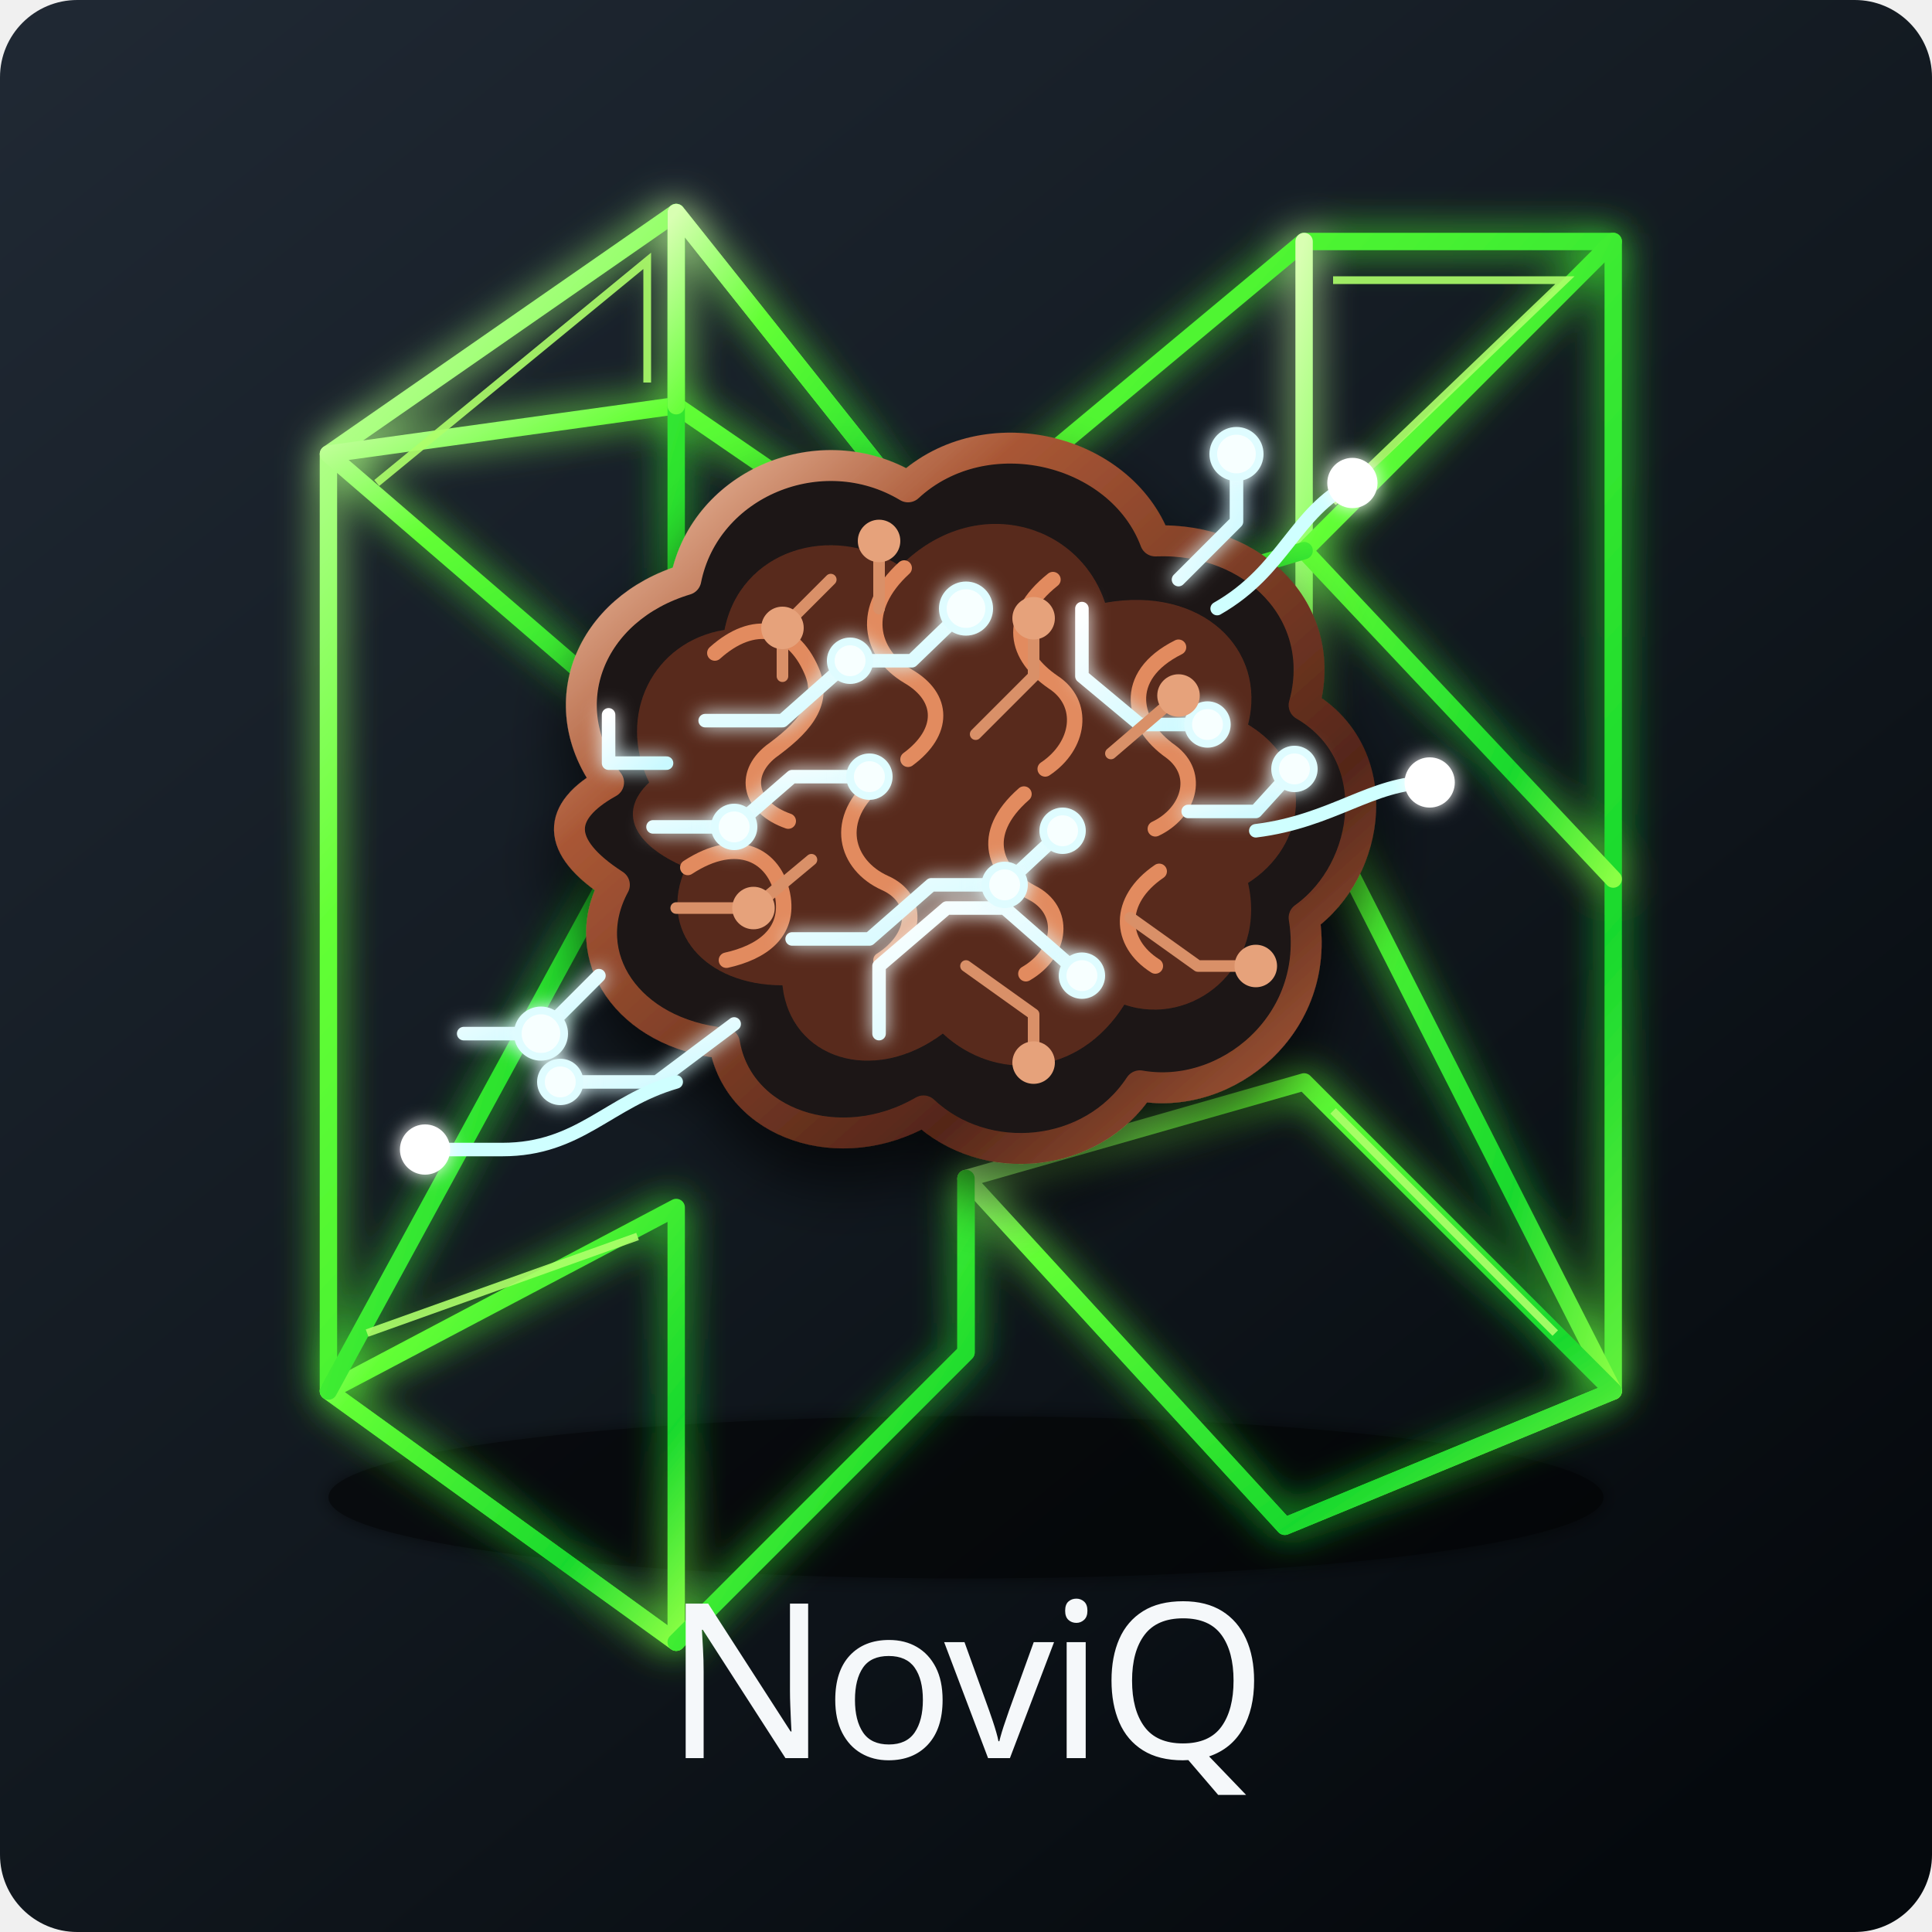
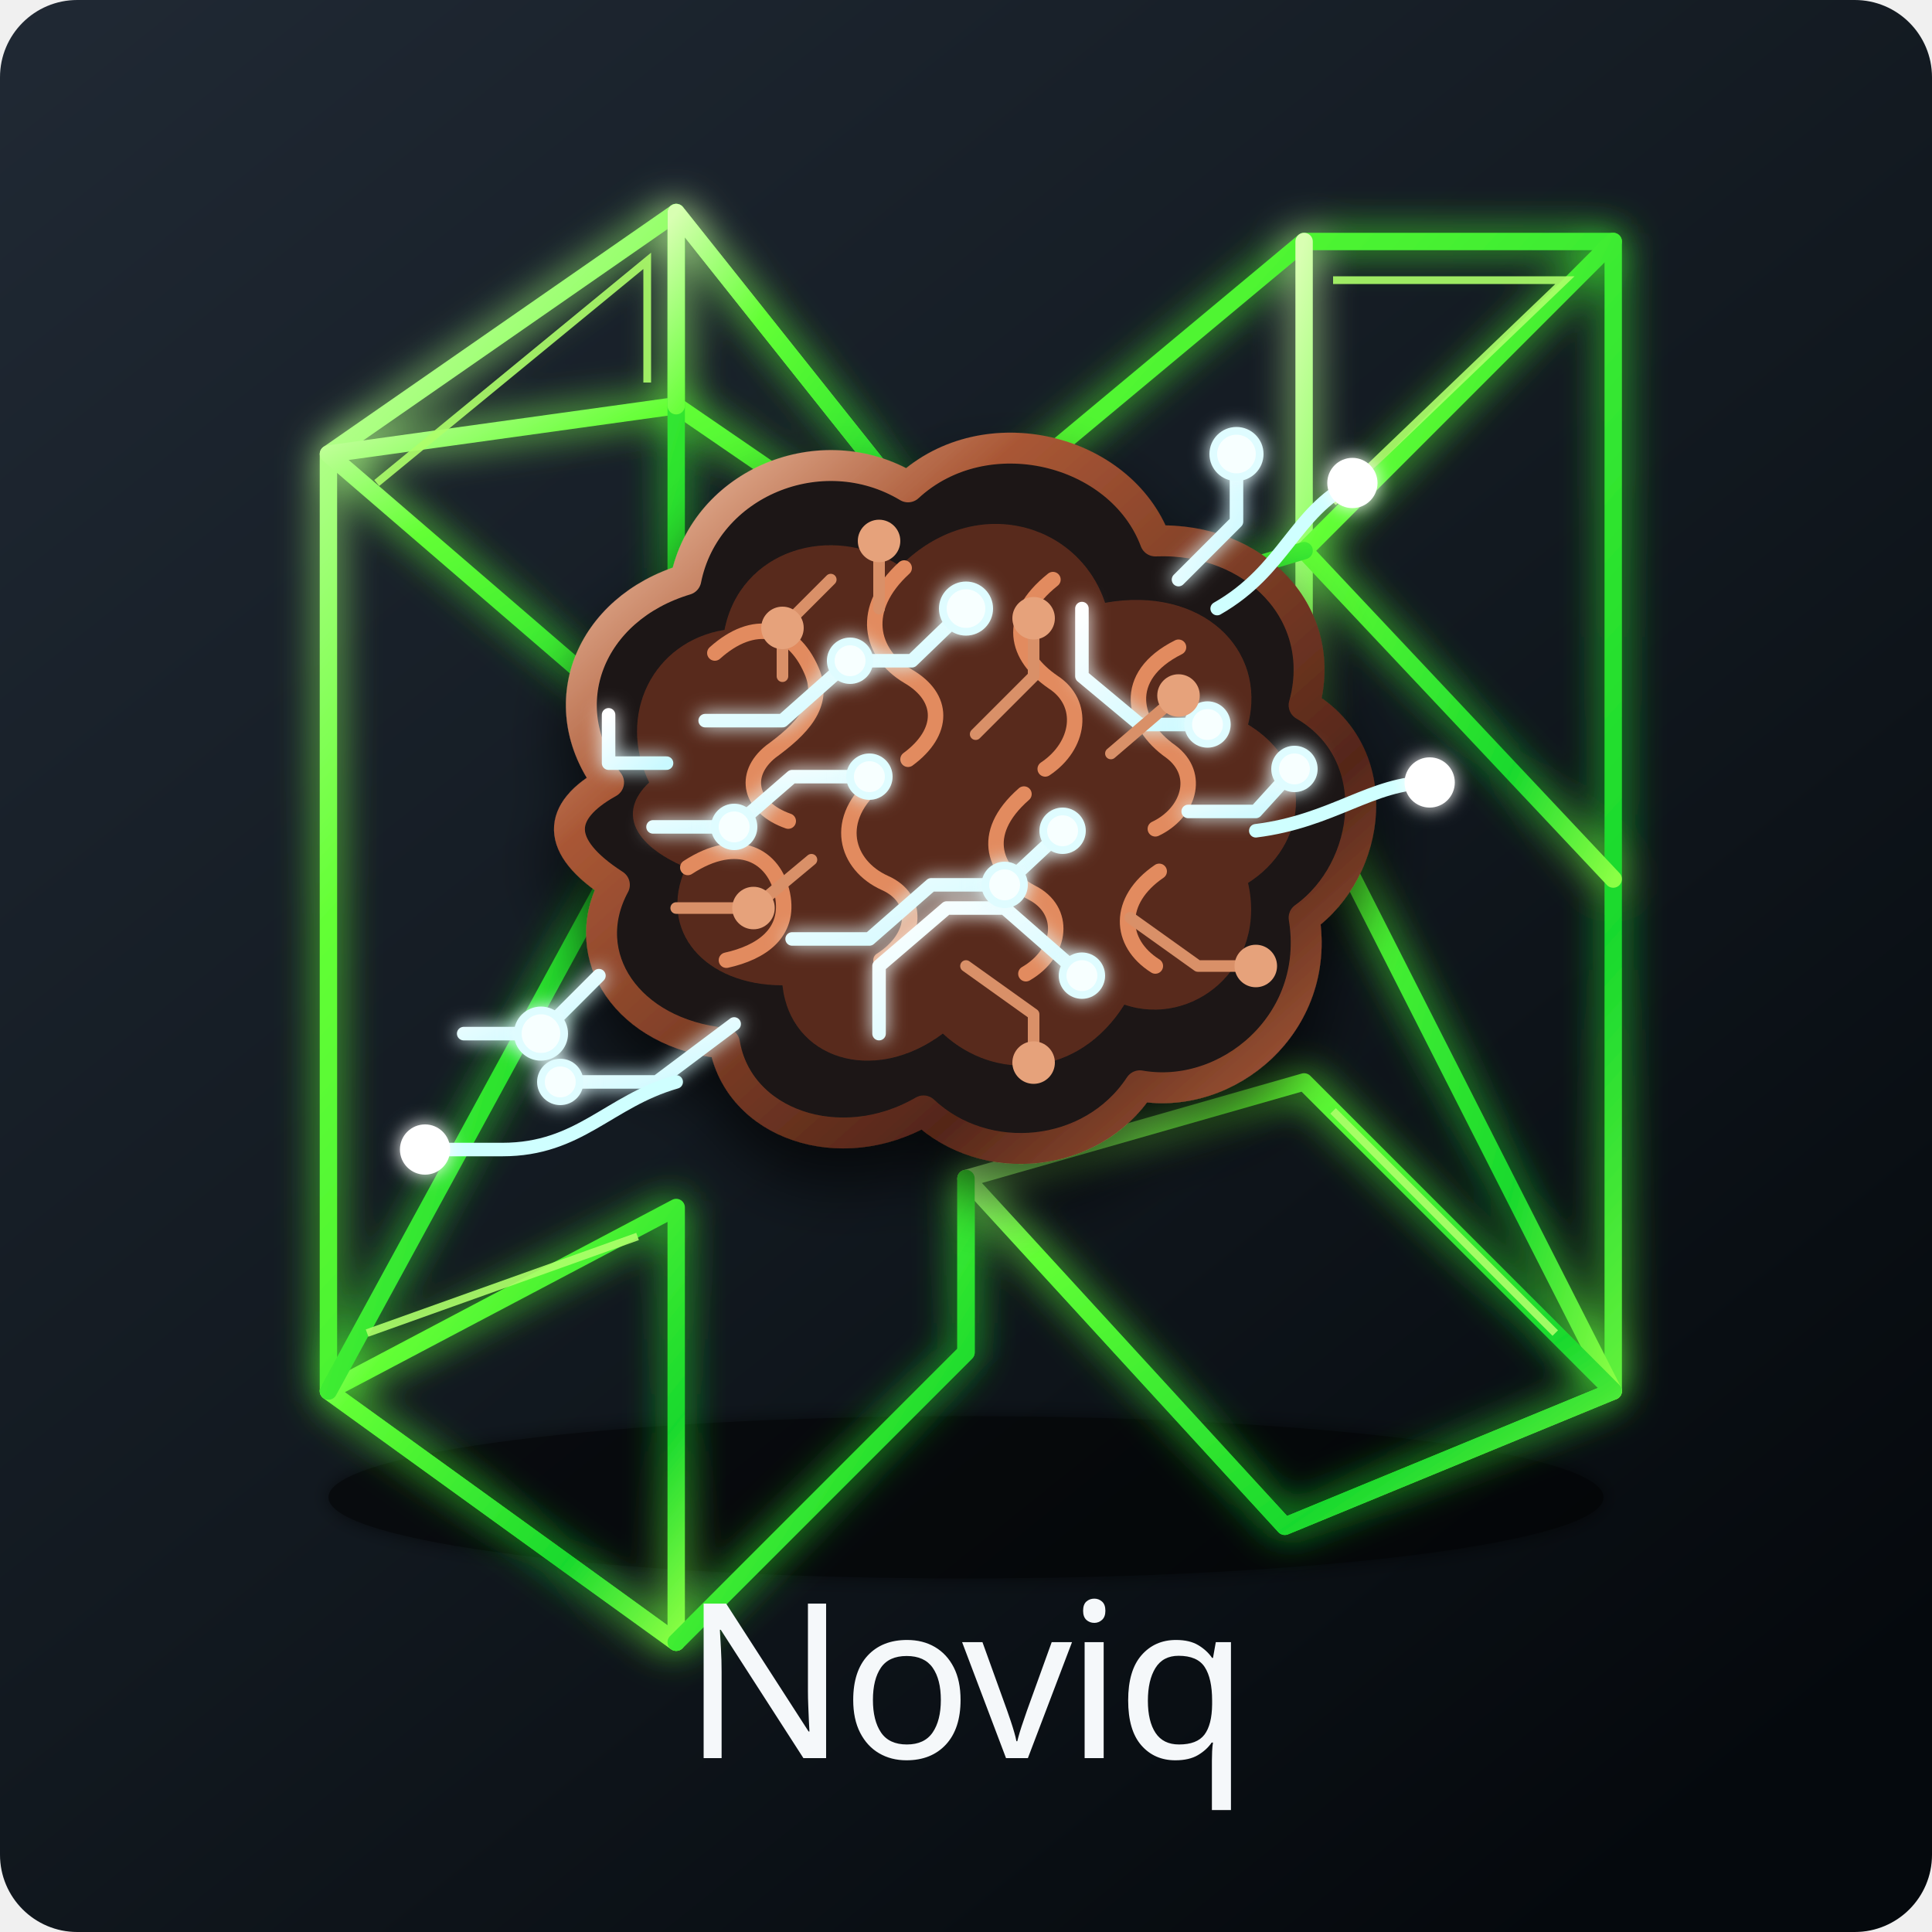
<svg xmlns="http://www.w3.org/2000/svg" width="1000" height="1000" viewBox="0 0 1000 1000">
  <defs>
    <linearGradient id="bg" x1="0" y1="0" x2="0.8" y2="1">
      <stop offset="0" stop-color="#202934" />
      <stop offset="0.55" stop-color="#121920" />
      <stop offset="1" stop-color="#05090d" />
    </linearGradient>
    <linearGradient id="green" x1="0" y1="0" x2="1" y2="1">
      <stop offset="0" stop-color="#d8ffb2" />
      <stop offset="0.25" stop-color="#63ff35" />
      <stop offset="0.75" stop-color="#19d92d" />
      <stop offset="1" stop-color="#8aff45" />
    </linearGradient>
    <linearGradient id="brain" x1="0" y1="0" x2="1" y2="1">
      <stop offset="0" stop-color="#ffd8bd" />
      <stop offset="0.28" stop-color="#a95735" />
      <stop offset="0.72" stop-color="#542619" />
      <stop offset="1" stop-color="#c26a42" />
    </linearGradient>
    <linearGradient id="white" x1="0" y1="0" x2="1" y2="1">
      <stop offset="0" stop-color="#fff" />
      <stop offset="1" stop-color="#c9f9ff" />
    </linearGradient>
    <filter id="greenGlow" x="-50%" y="-50%" width="200%" height="200%">
      <feGaussianBlur stdDeviation="10" result="b" />
      <feMerge>
        <feMergeNode in="b" />
        <feMergeNode in="SourceGraphic" />
      </feMerge>
    </filter>
    <filter id="softGlow" x="-50%" y="-50%" width="200%" height="200%">
      <feGaussianBlur stdDeviation="5" result="b" />
      <feMerge>
        <feMergeNode in="b" />
        <feMergeNode in="SourceGraphic" />
      </feMerge>
    </filter>
    <filter id="shadow" x="-30%" y="-30%" width="160%" height="180%">
      <feDropShadow dx="0" dy="18" stdDeviation="16" flood-color="#000" flood-opacity=".65" />
    </filter>
  </defs>
  <rect width="1000" height="1000" rx="40" fill="url(#bg)" />
  <ellipse cx="500" cy="775" rx="330" ry="42" fill="#000" opacity=".55" filter="url(#softGlow)" />
  <g fill="none" stroke="url(#green)" stroke-width="9" stroke-linecap="round" stroke-linejoin="round" filter="url(#greenGlow)">
    <path d="M170 720 L170 235 L350 110 L525 330 L525 250 L675 125 L835 125 L835 720 L665 790 L500 610 L500 700 L350 850 Z" />
    <path d="M170 235 L350 210 L525 330 L350 390 L170 235" />
    <path d="M170 720 L350 625 L350 850 L170 720" />
    <path d="M350 110 L350 390 L170 720" />
    <path d="M350 210 L350 110 L525 330" />
    <path d="M675 125 L675 405 L835 720" />
    <path d="M835 125 L675 285 L835 455" />
    <path d="M835 720 L665 790 L500 610 L675 560 L835 720" />
    <path d="M500 610 L500 700 L350 850" />
    <path d="M675 560 L675 790" />
    <path d="M525 330 L675 285" />
  </g>
  <g fill="none" stroke="#adff6a" stroke-width="4" opacity=".9">
    <path d="M195 250 L335 135 L335 198" />
    <path d="M190 690 L330 640" />
    <path d="M690 145 L810 145 L690 260" />
    <path d="M690 575 L805 690" />
    <path d="M525 355 L650 300" />
    <path d="M365 415 L500 350" />
  </g>
  <g filter="url(#shadow)">
    <path d="M315 405 C285 365 305 315 355 300 C365 250 425 225 470 252 C510 215 580 232 598 280 C650 278 688 318 675 365 C718 390 710 450 675 475 C684 530 635 570 590 562 C565 600 510 605 478 575 C435 600 382 582 375 540 C325 535 298 495 318 458 C287 438 288 420 315 405 Z" fill="#1a1717" stroke="url(#brain)" stroke-width="16" stroke-linejoin="round" />
    <path d="M336 405 C319 370 338 332 375 326 C383 285 430 270 466 293 C504 255 558 270 572 312 C622 303 656 336 646 375 C682 397 676 438 646 457 C656 501 617 532 582 520 C558 558 515 560 488 535 C452 562 409 548 405 510 C365 510 340 482 355 449 C327 437 320 420 336 405 Z" fill="#5b2b1d" opacity=".95" />
    <g fill="none" stroke="#e28b5e" stroke-width="8" stroke-linecap="round">
      <path d="M370 338 C390 320 410 324 420 347 C428 365 414 378 399 389 C384 401 388 418 408 425" />
      <path d="M468 294 C445 315 450 338 470 350 C489 361 489 379 470 393" />
      <path d="M545 300 C520 320 526 340 545 353 C562 364 559 386 541 398" />
      <path d="M610 335 C580 350 586 375 606 389 C622 401 615 421 598 429" />
      <path d="M356 449 C382 432 401 443 405 463 C409 483 394 493 376 497" />
      <path d="M455 404 C430 424 438 448 458 457 C476 465 475 485 456 497" />
      <path d="M530 411 C506 432 515 452 534 462 C552 471 550 493 531 504" />
      <path d="M600 451 C578 466 579 488 598 500" />
    </g>
  </g>
  <g fill="none" stroke="url(#white)" stroke-width="7" stroke-linecap="round" stroke-linejoin="round" filter="url(#softGlow)">
    <path d="M365 373 L405 373 L440 342 L472 342 L500 315" />
    <path d="M338 428 L380 428 L410 402 L450 402" />
    <path d="M410 486 L450 486 L482 458 L520 458 L550 430" />
    <path d="M455 535 L455 500 L490 470 L520 470 L560 505" />
    <path d="M560 315 L560 350 L590 375 L625 375" />
    <path d="M520 280 L520 315" />
    <path d="M615 420 L650 420 L670 398" />
    <path d="M625 470 L660 470" />
    <path d="M345 395 L315 395 L315 370" />
    <path d="M310 505 L280 535 L240 535" />
    <path d="M380 530 L340 560 L290 560" />
    <path d="M610 300 L640 270 L640 235" />
  </g>
  <g fill="none" stroke="#d99068" stroke-width="6" stroke-linecap="round" stroke-linejoin="round">
    <path d="M405 350 L405 325 L430 300" />
    <path d="M455 315 L455 280" />
    <path d="M505 380 L535 350 L535 320" />
    <path d="M575 390 L610 360" />
    <path d="M420 445 L390 470 L350 470" />
    <path d="M500 500 L535 525 L535 550" />
    <path d="M585 475 L620 500 L650 500" />
  </g>
  <g fill="#f7ffff" stroke="#dffcff" stroke-width="4" filter="url(#softGlow)">
    <circle cx="500" cy="315" r="12" />
    <circle cx="440" cy="342" r="10" />
    <circle cx="380" cy="428" r="10" />
    <circle cx="450" cy="402" r="10" />
    <circle cx="520" cy="458" r="10" />
    <circle cx="550" cy="430" r="10" />
    <circle cx="560" cy="505" r="10" />
    <circle cx="625" cy="375" r="10" />
    <circle cx="670" cy="398" r="10" />
    <circle cx="280" cy="535" r="12" />
    <circle cx="290" cy="560" r="10" />
    <circle cx="640" cy="235" r="12" />
  </g>
  <g fill="#e6a27b">
    <circle cx="405" cy="325" r="11" />
    <circle cx="455" cy="280" r="11" />
    <circle cx="535" cy="320" r="11" />
    <circle cx="610" cy="360" r="11" />
    <circle cx="390" cy="470" r="11" />
    <circle cx="535" cy="550" r="11" />
    <circle cx="650" cy="500" r="11" />
  </g>
  <g fill="none" stroke="#cfffff" stroke-width="7" stroke-linecap="round">
    <path d="M350 560 C315 570 300 595 260 595 L220 595" />
    <path d="M630 315 C665 295 670 265 700 250" />
    <path d="M650 430 C690 425 710 405 740 405" />
  </g>
  <g fill="#fff" filter="url(#softGlow)">
    <circle cx="220" cy="595" r="13" />
    <circle cx="700" cy="250" r="13" />
    <circle cx="740" cy="405" r="13" />
  </g>
-   <text x="500" y="910" text-anchor="middle" font-family="Noto Sans, DejaVu Sans, Arial, sans-serif" font-size="112" font-weight="500" letter-spacing="-3" fill="#f5f8fa">NoviQ</text>
+   <text x="500" y="910" text-anchor="middle" font-family="Noto Sans, DejaVu Sans, Arial, sans-serif" font-size="112" font-weight="500" letter-spacing="-3" fill="#f5f8fa">Noviq</text>
</svg>
